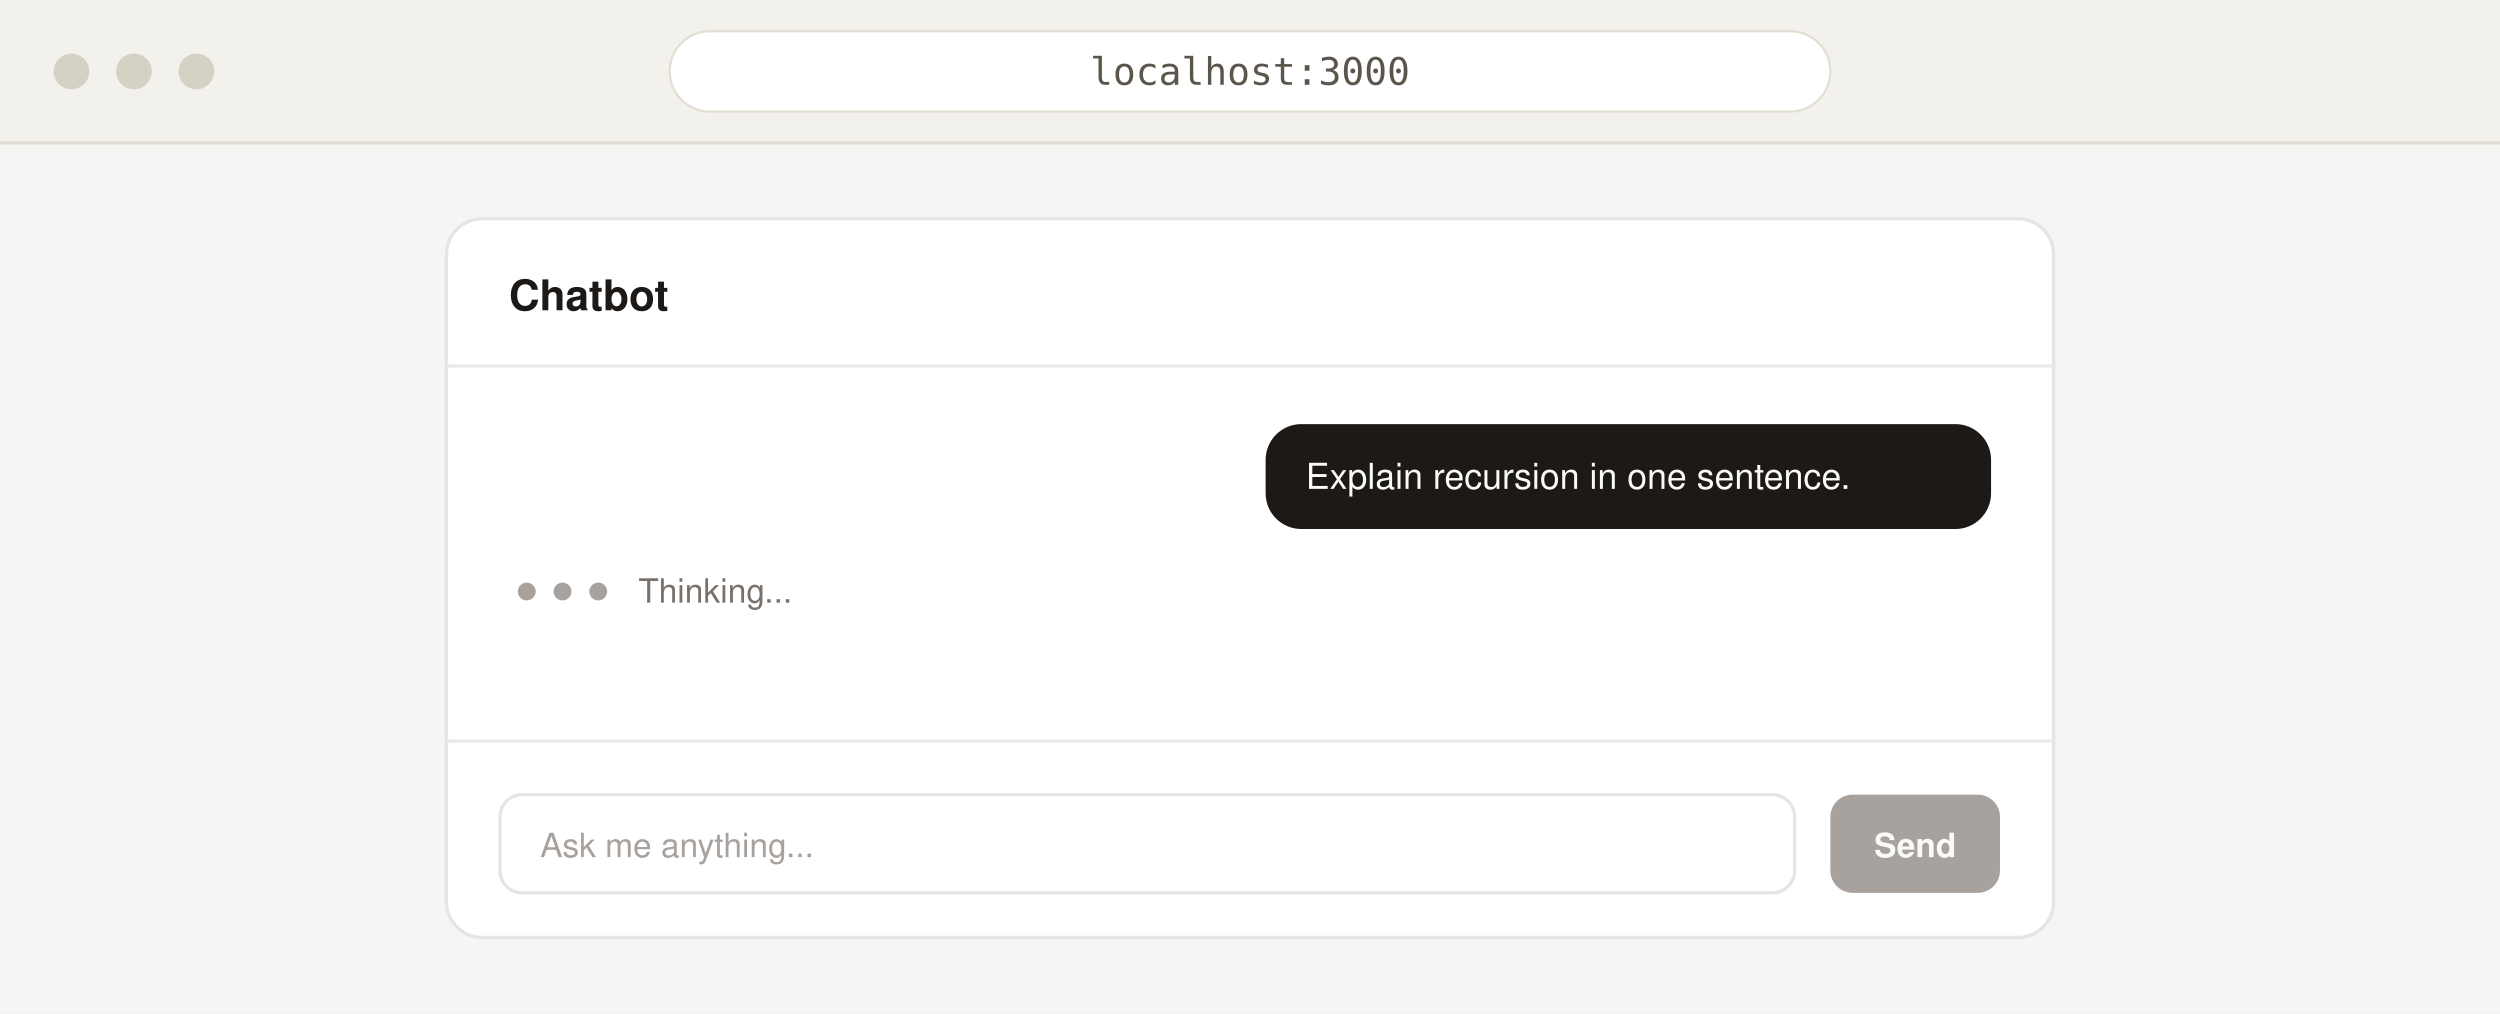
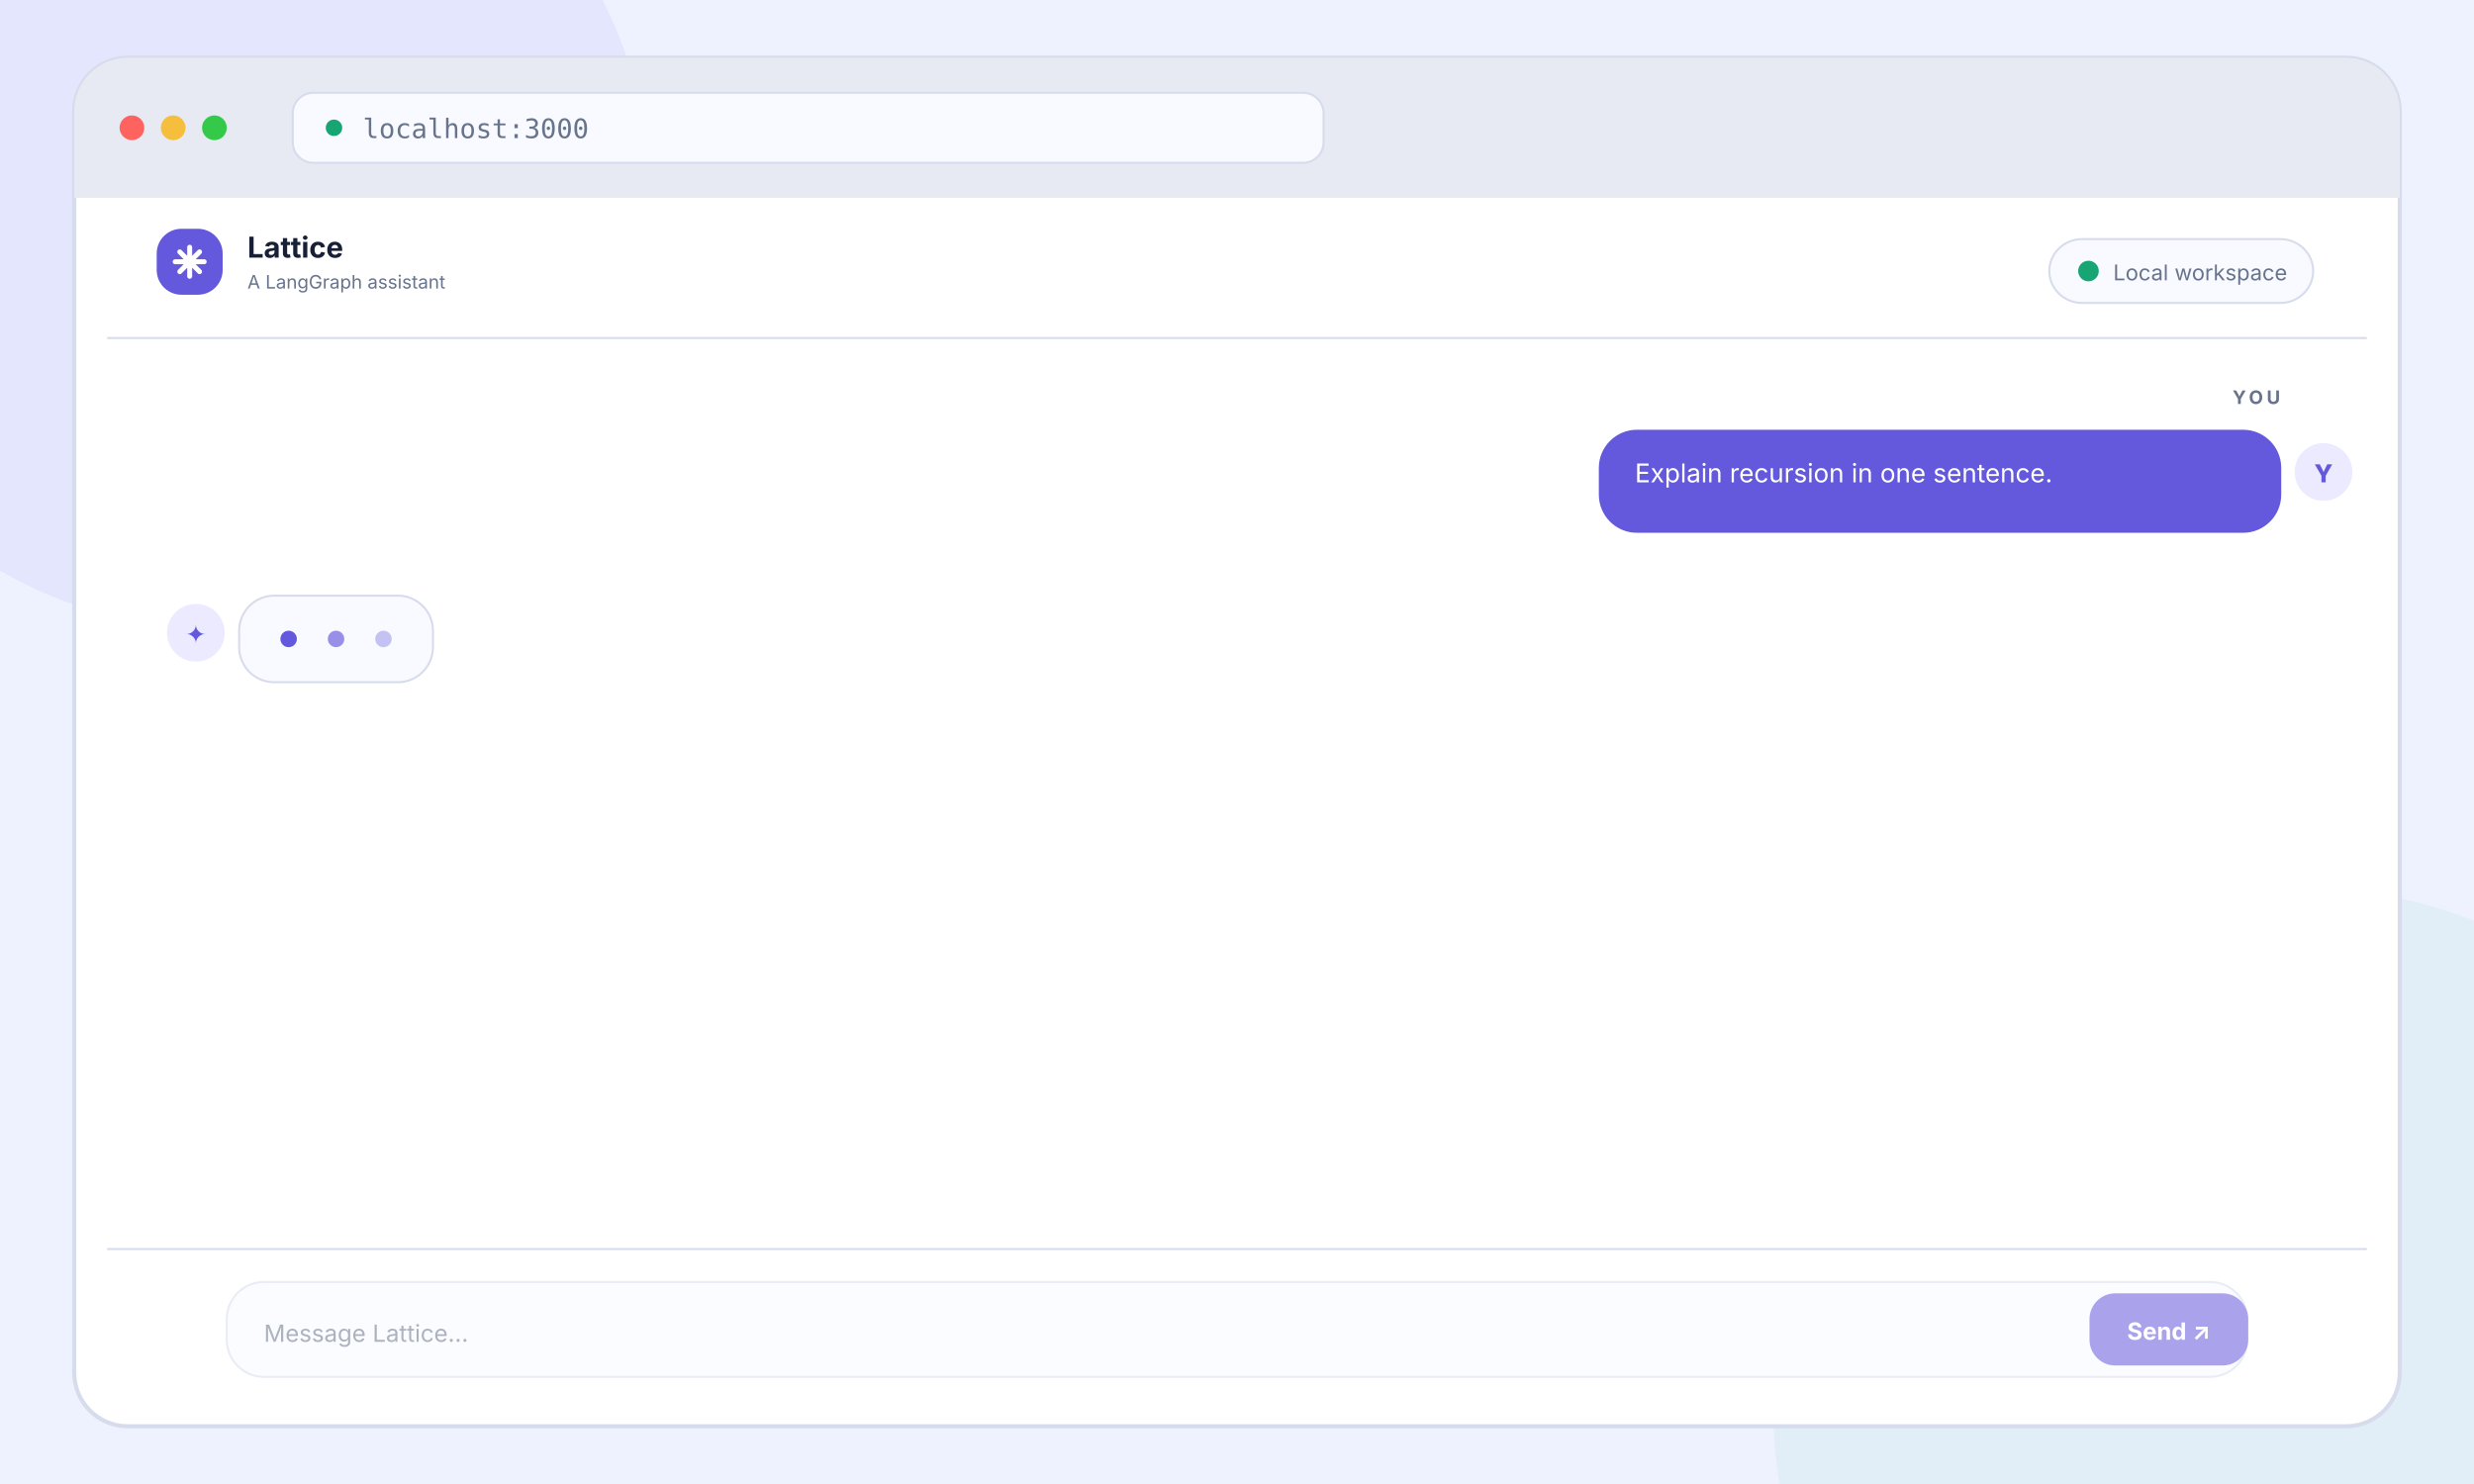
- <svg xmlns="http://www.w3.org/2000/svg" width="1120" height="454" viewBox="0 0 1120 454" font-family="-apple-system, 'Segoe UI', Helvetica, Arial, sans-serif">
-   <rect width="1120" height="454" fill="#f5f5f4" />
-   <rect x="0" y="0" width="1120" height="64" fill="#f3f1ec" />
-   <line x1="0" y1="64" x2="1120" y2="64" stroke="#e2ded4" stroke-width="1.5" />
-   <circle cx="32" cy="32" r="8" fill="#d6d1c5" />
-   <circle cx="60" cy="32" r="8" fill="#d6d1c5" />
-   <circle cx="88" cy="32" r="8" fill="#d6d1c5" />
-   <rect x="300" y="14" width="520" height="36" rx="18" fill="#ffffff" stroke="#e2ded4" />
-   <text x="560" y="38" font-family="'SF Mono', Menlo, Consolas, monospace" font-size="17" fill="#5b554c" text-anchor="middle">localhost:3000</text>
-   <rect x="200" y="98" width="720" height="322" rx="16" fill="#ffffff" stroke="#e7e5e4" stroke-width="1.5" />
-   <text x="228" y="139" font-family="-apple-system, 'Segoe UI', Helvetica, Arial, sans-serif" font-size="19" font-weight="700" fill="#1c1917">Chatbot</text>
-   <line x1="200" y1="164" x2="920" y2="164" stroke="#eceae8" stroke-width="1.5" />
-   <rect x="567" y="190" width="325" height="47" rx="16" fill="#1c1917" />
-   <text x="585" y="219" font-family="-apple-system, 'Segoe UI', Helvetica, Arial, sans-serif" font-size="16" fill="#fafaf9">Explain recursion in one sentence.</text>
-   <circle cx="236" cy="265" r="4" fill="#a8a29e" />
-   <circle cx="252" cy="265" r="4" fill="#a8a29e" />
-   <circle cx="268" cy="265" r="4" fill="#a8a29e" />
-   <text x="286" y="270" font-family="-apple-system, 'Segoe UI', Helvetica, Arial, sans-serif" font-size="15" fill="#78716c">Thinking...</text>
-   <line x1="200" y1="332" x2="920" y2="332" stroke="#eceae8" stroke-width="1.5" />
-   <rect x="224" y="356" width="580" height="44" rx="10" fill="#ffffff" stroke="#e7e5e4" stroke-width="1.5" />
-   <text x="242" y="384" font-family="-apple-system, 'Segoe UI', Helvetica, Arial, sans-serif" font-size="15" fill="#a8a29e">Ask me anything...</text>
-   <rect x="820" y="356" width="76" height="44" rx="10" fill="#a8a29e" />
-   <text x="858" y="384" font-family="-apple-system, 'Segoe UI', Helvetica, Arial, sans-serif" font-size="15" font-weight="700" fill="#fafaf9" text-anchor="middle">Send</text>
+ <svg xmlns="http://www.w3.org/2000/svg" width="1200" height="720" viewBox="0 0 1200 720" role="img" aria-labelledby="title desc">
+   <rect width="1200" height="720" fill="#eef2ff" />
+   <circle cx="105" cy="95" r="210" fill="#6458dc" opacity=".08" />
+   <circle cx="1110" cy="680" r="250" fill="#17a673" opacity=".06" />
+   <rect x="36" y="28" width="1128" height="664" rx="26" fill="#ffffff" stroke="#d6dceb" stroke-width="2" />
+   <path d="M36 54c0-14.4 11.6-26 26-26h1076c14.4 0 26 11.6 26 26v42H36V54Z" fill="#e7eaf2" />
+   <circle cx="64" cy="62" r="6" fill="#ff635f" />
+   <circle cx="84" cy="62" r="6" fill="#f5be3d" />
+   <circle cx="104" cy="62" r="6" fill="#35c94a" />
+   <rect x="142" y="45" width="500" height="34" rx="10" fill="#f8faff" stroke="#d6dceb" />
+   <circle cx="162" cy="62" r="4" fill="#17a673" />
+   <text x="176" y="67" fill="#68748b" font-family="ui-monospace, SFMono-Regular, Menlo, monospace" font-size="13">localhost:3000</text>
+   <rect x="52" y="96" width="1096" height="580" fill="#ffffff" />
+   <line x1="52" y1="164" x2="1148" y2="164" stroke="#d6dceb" />
+   <rect x="76" y="111" width="32" height="32" rx="12" fill="#6458dc" />
+   <path d="M 84.96 127h14.08M92 119.96v14.08M87.2 122.2l9.6 9.6M96.8 122.2l-9.6 9.6" stroke="#ffffff" stroke-width="2.4" stroke-linecap="round" />
+   <text x="120" y="125" fill="#172036" font-family="Inter, -apple-system, sans-serif" font-size="14" font-weight="700">Lattice</text>
+   <text x="120" y="140" fill="#68748b" font-family="Inter, -apple-system, sans-serif" font-size="9">A LangGraph assistant</text>
+   <rect x="994" y="116" width="128" height="31" rx="16" fill="#f8faff" stroke="#d6dceb" />
+   <circle cx="1013" cy="131.5" r="5" fill="#17a673" />
+   <text x="1025" y="136" fill="#68748b" font-family="Inter, -apple-system, sans-serif" font-size="10.5">Local workspace</text>
+   <text x="1106" y="196" fill="#68748b" font-family="Inter, -apple-system, sans-serif" font-size="9" font-weight="700" letter-spacing="1.7" text-anchor="end">YOU</text>
+   <rect x="776" y="209" width="330" height="49" rx="18" fill="#6458dc" stroke="#6458dc" />
+   <text x="793" y="234" fill="#ffffff" font-family="Inter, -apple-system, BlinkMacSystemFont, 'Segoe UI', sans-serif" font-size="12.5" font-weight="400" text-anchor="start">Explain recursion in one sentence.</text>
+   <circle cx="1127" cy="229" r="14" fill="#eceaff" />
+   <text x="1127" y="234" fill="#6458dc" font-family="Inter, sans-serif" font-size="12" font-weight="800" text-anchor="middle">Y</text>
+   <circle cx="95" cy="307" r="14" fill="#eceaff" />
+   <text x="95" y="312" fill="#6458dc" font-family="Inter, sans-serif" font-size="12" font-weight="800" text-anchor="middle">✦</text>
+   <rect x="116" y="289" width="94" height="42" rx="17" fill="#f8faff" stroke="#d6dceb" />
+   <circle cx="140" cy="310" r="4" fill="#6458dc" />
+   <circle cx="163" cy="310" r="4" fill="#6458dc" opacity=".65" />
+   <circle cx="186" cy="310" r="4" fill="#6458dc" opacity=".35" />
+   <line x1="52" y1="606" x2="1148" y2="606" stroke="#d6dceb" />
+   <g opacity="0.55">
+     <rect x="110" y="622" width="980" height="46" rx="18" fill="#f8faff" stroke="#d6dceb" />
+     <text x="128" y="651" fill="#68748b" font-family="Inter, -apple-system, sans-serif" font-size="11.5">Message Lattice…</text>
+     <rect x="1014" y="628" width="76" height="34" rx="12" fill="#6458dc" stroke="#6458dc" />
+     <text x="1052" y="650" fill="#ffffff" font-family="Inter, -apple-system, sans-serif" font-size="11.5" font-weight="650" text-anchor="middle">Send  ↗</text>
+   </g>
</svg>
